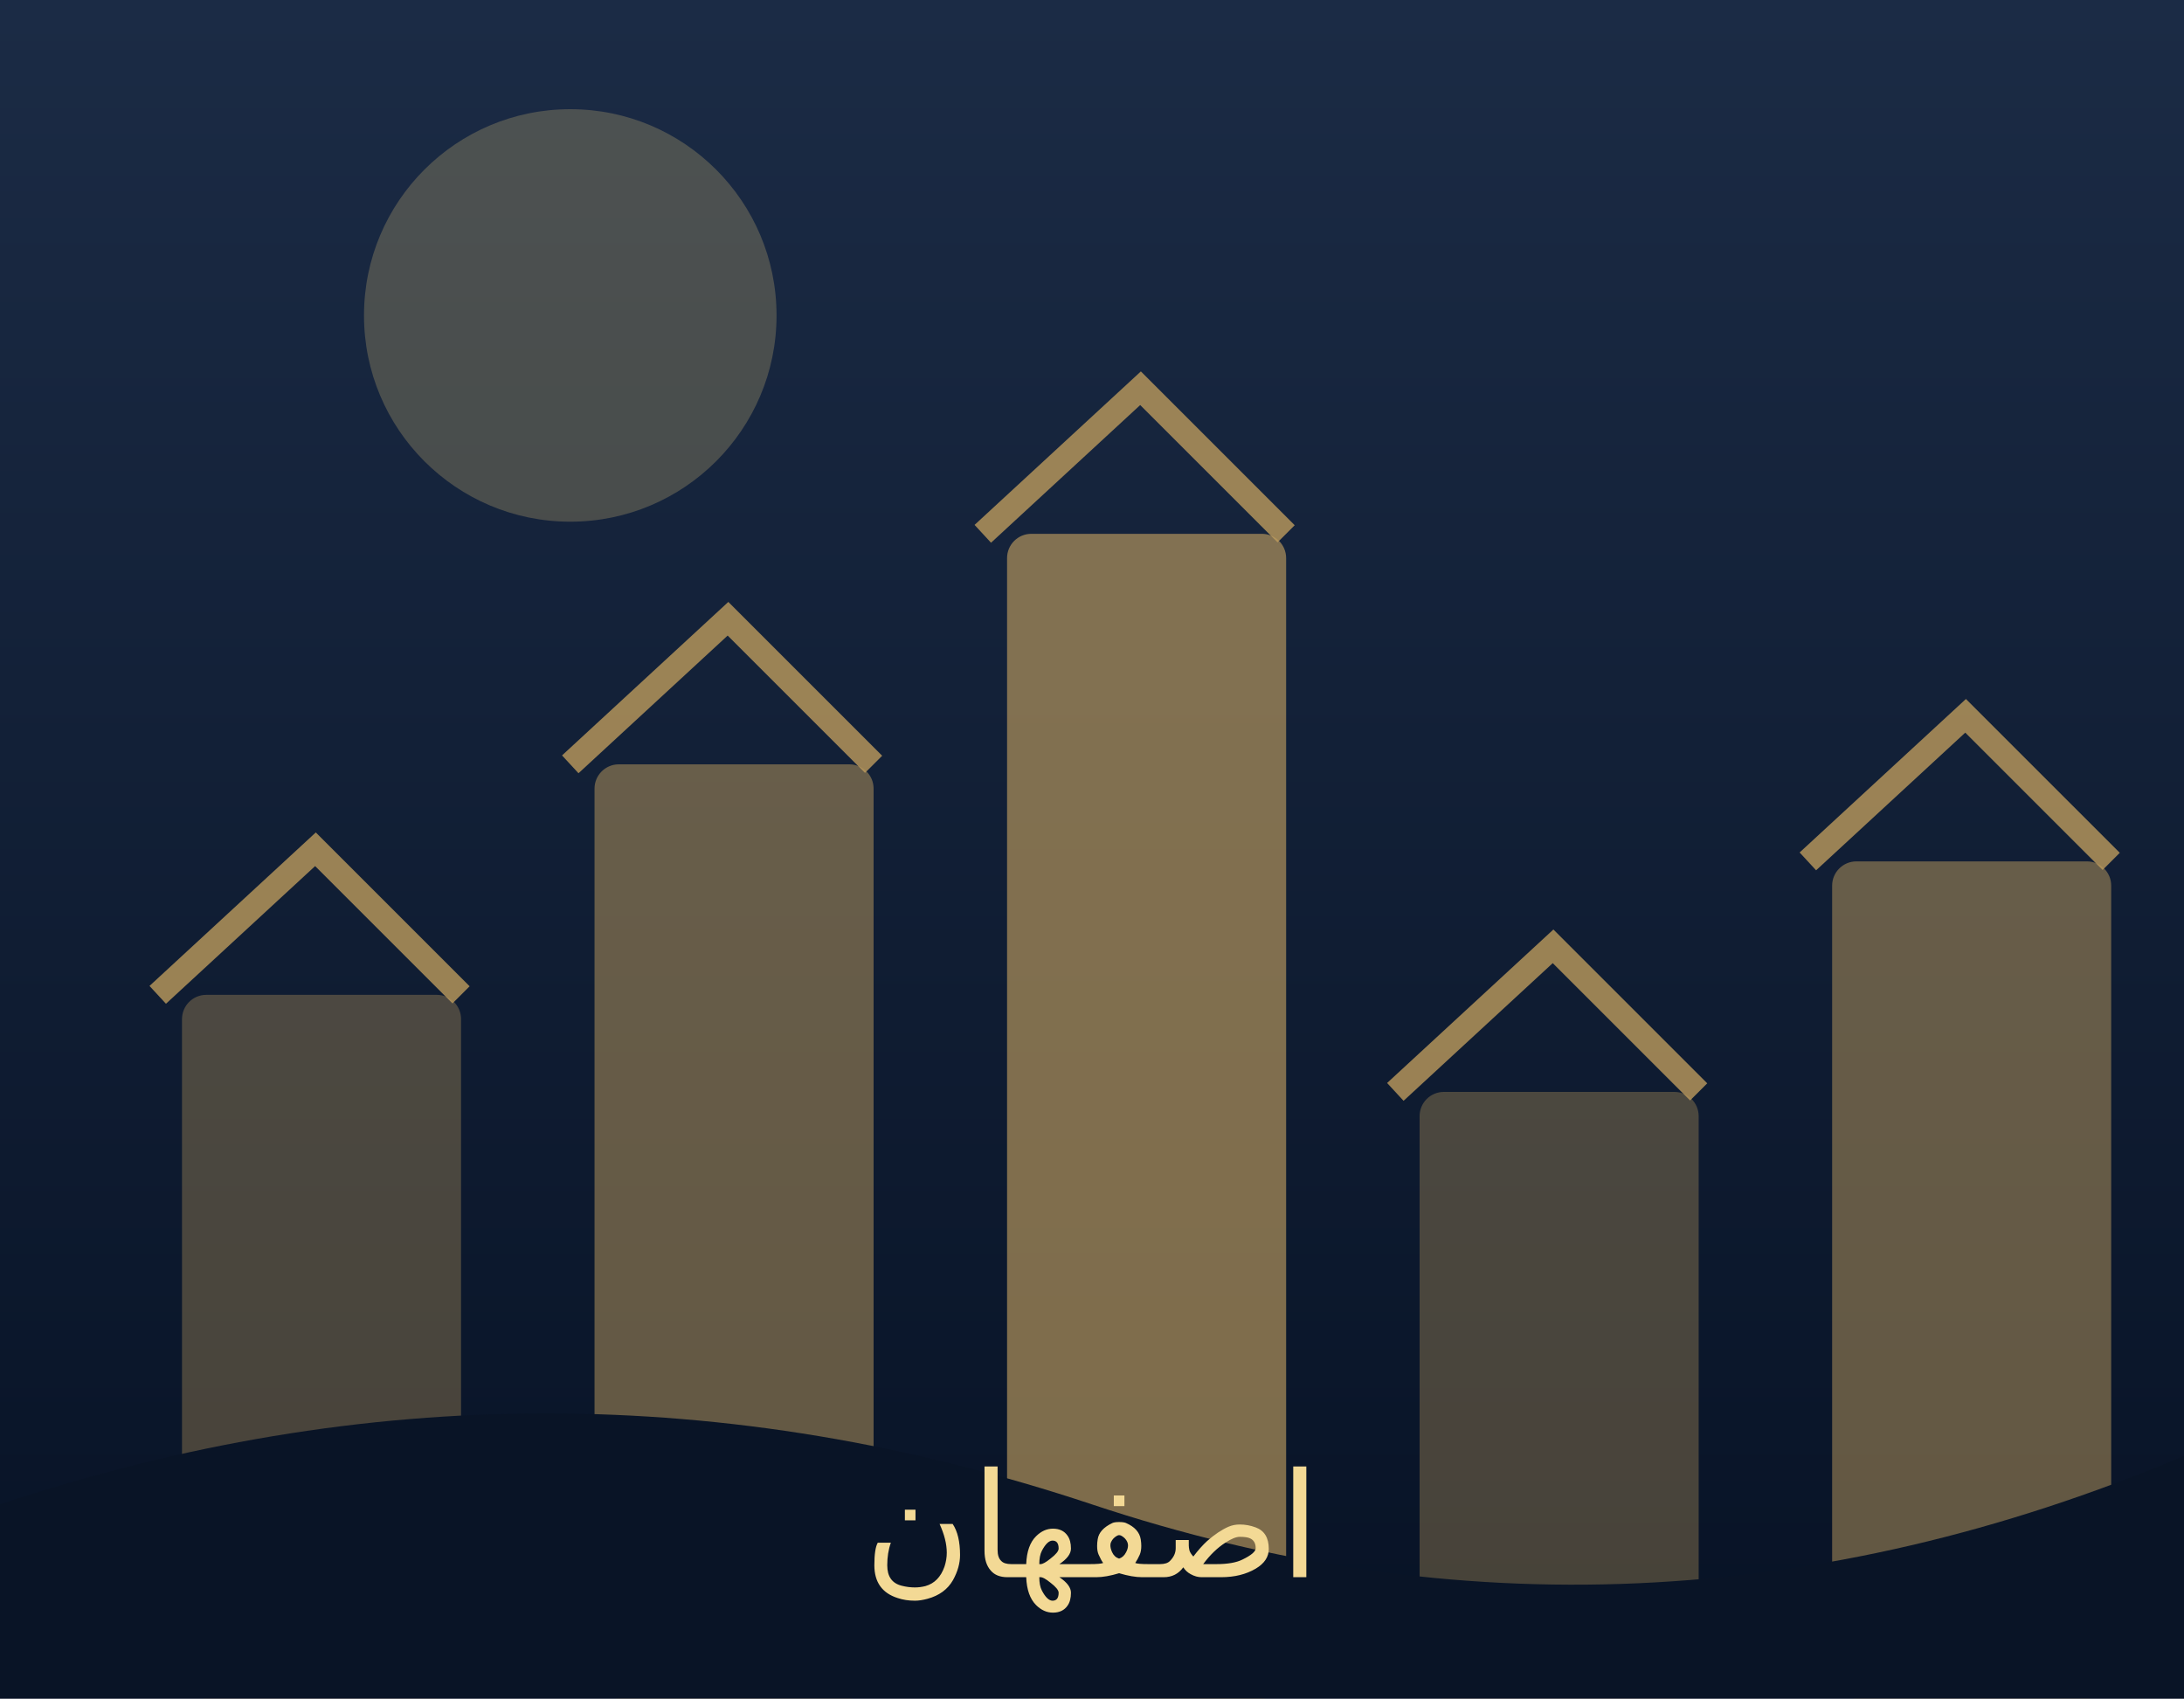
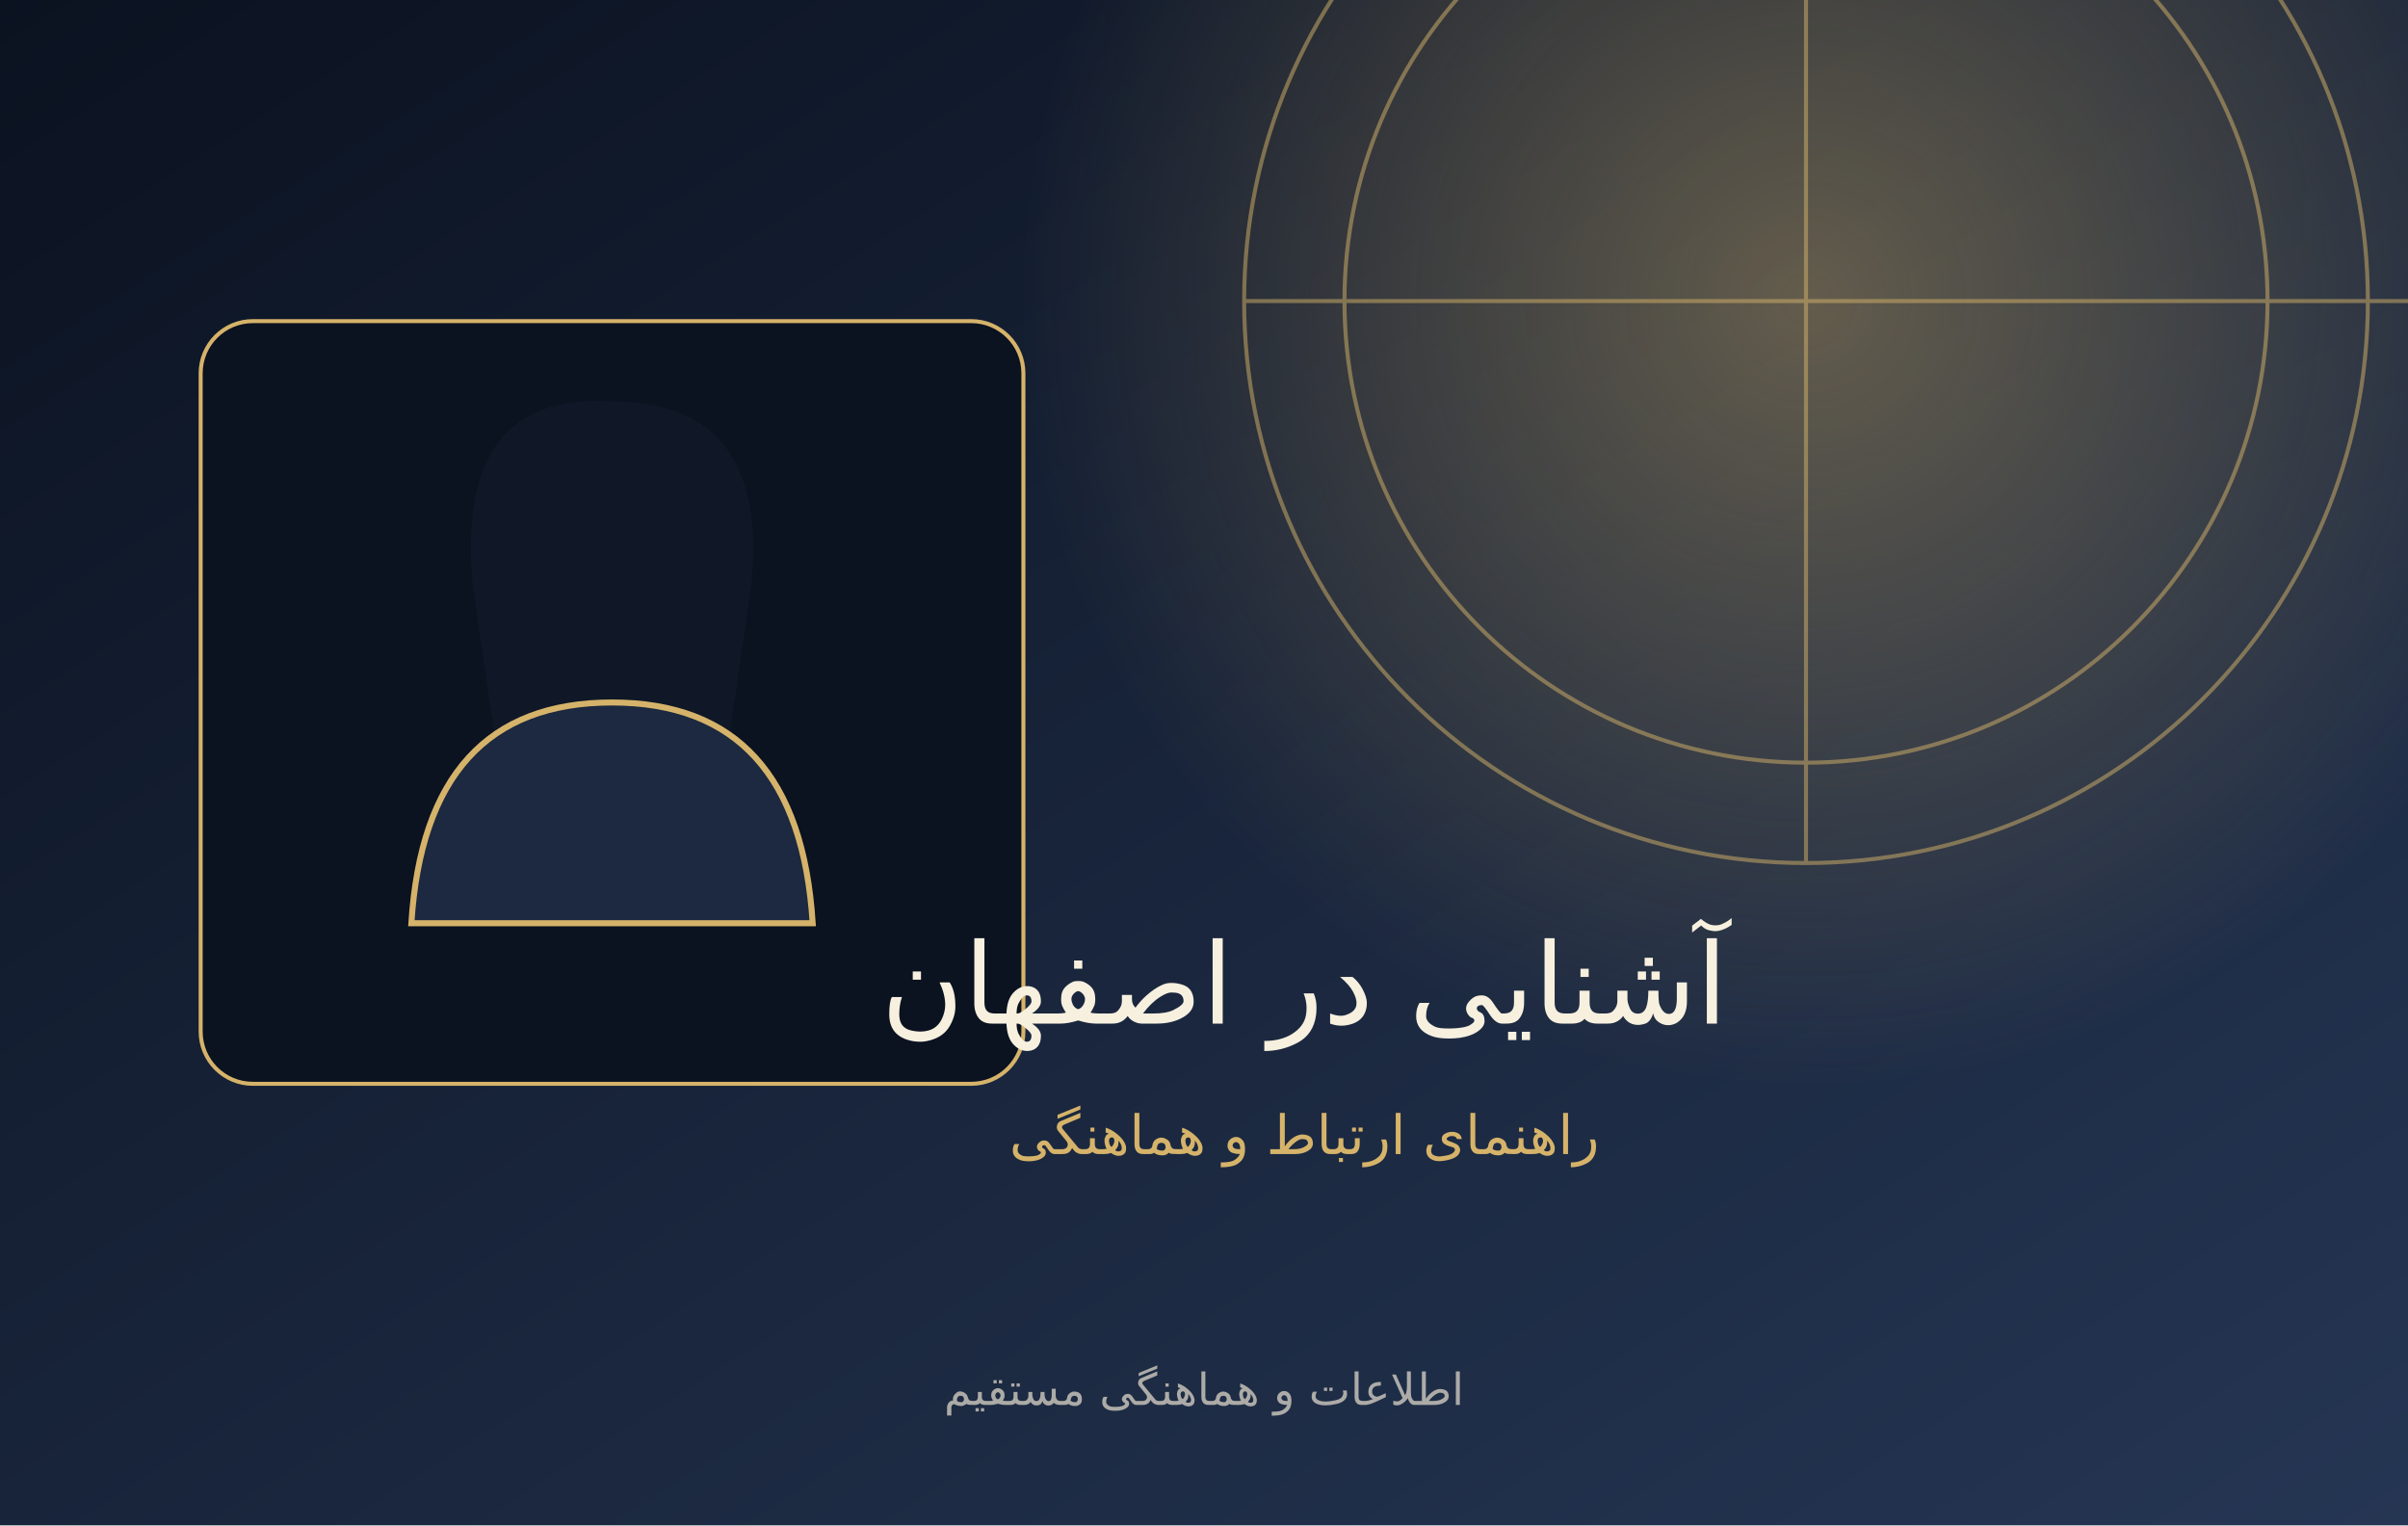
- <svg xmlns="http://www.w3.org/2000/svg" viewBox="0 0 180 140">
+ <svg xmlns="http://www.w3.org/2000/svg" width="1200" height="760" viewBox="0 0 1200 760">
  <defs>
-     <linearGradient id="g" x2="0" y2="1">
-       <stop stop-color="#1b2b45" />
-       <stop offset="1" stop-color="#071225" />
+     <linearGradient id="g" x1="0" y1="0" x2="1" y2="1">
+       <stop stop-color="#0b1220" />
+       <stop offset="1" stop-color="#253654" />
    </linearGradient>
+     <radialGradient id="r">
+       <stop stop-color="#d6b36a" stop-opacity=".4" />
+       <stop offset="1" stop-color="#d6b36a" stop-opacity="0" />
+     </radialGradient>
  </defs>
-   <rect width="180" height="140" fill="url(#g)" />
-   <circle cx="47" cy="26" r="17" fill="#e5c77d" opacity=".25" />
-   <rect x="15" y="82" width="23" height="58" rx="2" fill="#bd9b5d" opacity="0.35" />
-   <path d="M13 82 l13 -12 l12 12" fill="none" stroke="#bd9b5d" stroke-width="2" opacity=".8" />
-   <rect x="49" y="63" width="23" height="77" rx="2" fill="#bd9b5d" opacity="0.5" />
-   <path d="M47 63 l13 -12 l12 12" fill="none" stroke="#bd9b5d" stroke-width="2" opacity=".8" />
-   <rect x="83" y="44" width="23" height="96" rx="2" fill="#bd9b5d" opacity="0.65" />
-   <path d="M81 44 l13 -12 l12 12" fill="none" stroke="#bd9b5d" stroke-width="2" opacity=".8" />
-   <rect x="117" y="90" width="23" height="50" rx="2" fill="#bd9b5d" opacity="0.35" />
-   <path d="M115 90 l13 -12 l12 12" fill="none" stroke="#bd9b5d" stroke-width="2" opacity=".8" />
-   <rect x="151" y="71" width="23" height="69" rx="2" fill="#bd9b5d" opacity="0.5" />
-   <path d="M149 71 l13 -12 l12 12" fill="none" stroke="#bd9b5d" stroke-width="2" opacity=".8" />
-   <path d="M0 140 L0 124 Q45 109 90 124 T180 120 L180 140Z" fill="#091426" />
-   <text x="90" y="130" fill="#f3d995" font-size="12" text-anchor="middle" font-family="Tahoma">اصفهان</text>
+   <rect width="1200" height="760" fill="url(#g)" />
+   <circle cx="900" cy="150" r="390" fill="url(#r)" />
+   <g fill="none" stroke="#d6b36a" stroke-width="2" opacity=".5">
+     <circle cx="900" cy="150" r="230" />
+     <circle cx="900" cy="150" r="280" />
+     <path d="M620 150H1200M900 -100V430" />
+   </g>
+   <rect x="100" y="160" width="410" height="380" rx="26" fill="#0b1220" stroke="#d6b36a" stroke-width="2" />
+   <circle cx="305" cy="290" r="65" fill="#d4b89a" />
+   <path d="M236 295Q225 195 305 200Q385 200 374 295L360 390Q305 425 250 390Z" fill="#101827" />
+   <path d="M205 460Q212 350 305 350Q398 350 405 460Z" fill="#1c2940" stroke="#d6b36a" stroke-width="3" />
+   <text x="650" y="510" font-family="sans-serif" font-size="56" fill="#f7f0df" text-anchor="middle">آشنایی در اصفهان</text>
+   <text x="650" y="575" font-family="sans-serif" font-size="27" fill="#d6b36a" text-anchor="middle">راهنمای ارتباط و هماهنگی</text>
+   <text x="600" y="700" font-family="sans-serif" font-size="22" fill="#e9e1d1" opacity=".7" text-anchor="middle">اطلاعات و هماهنگی مستقیم</text>
</svg>
